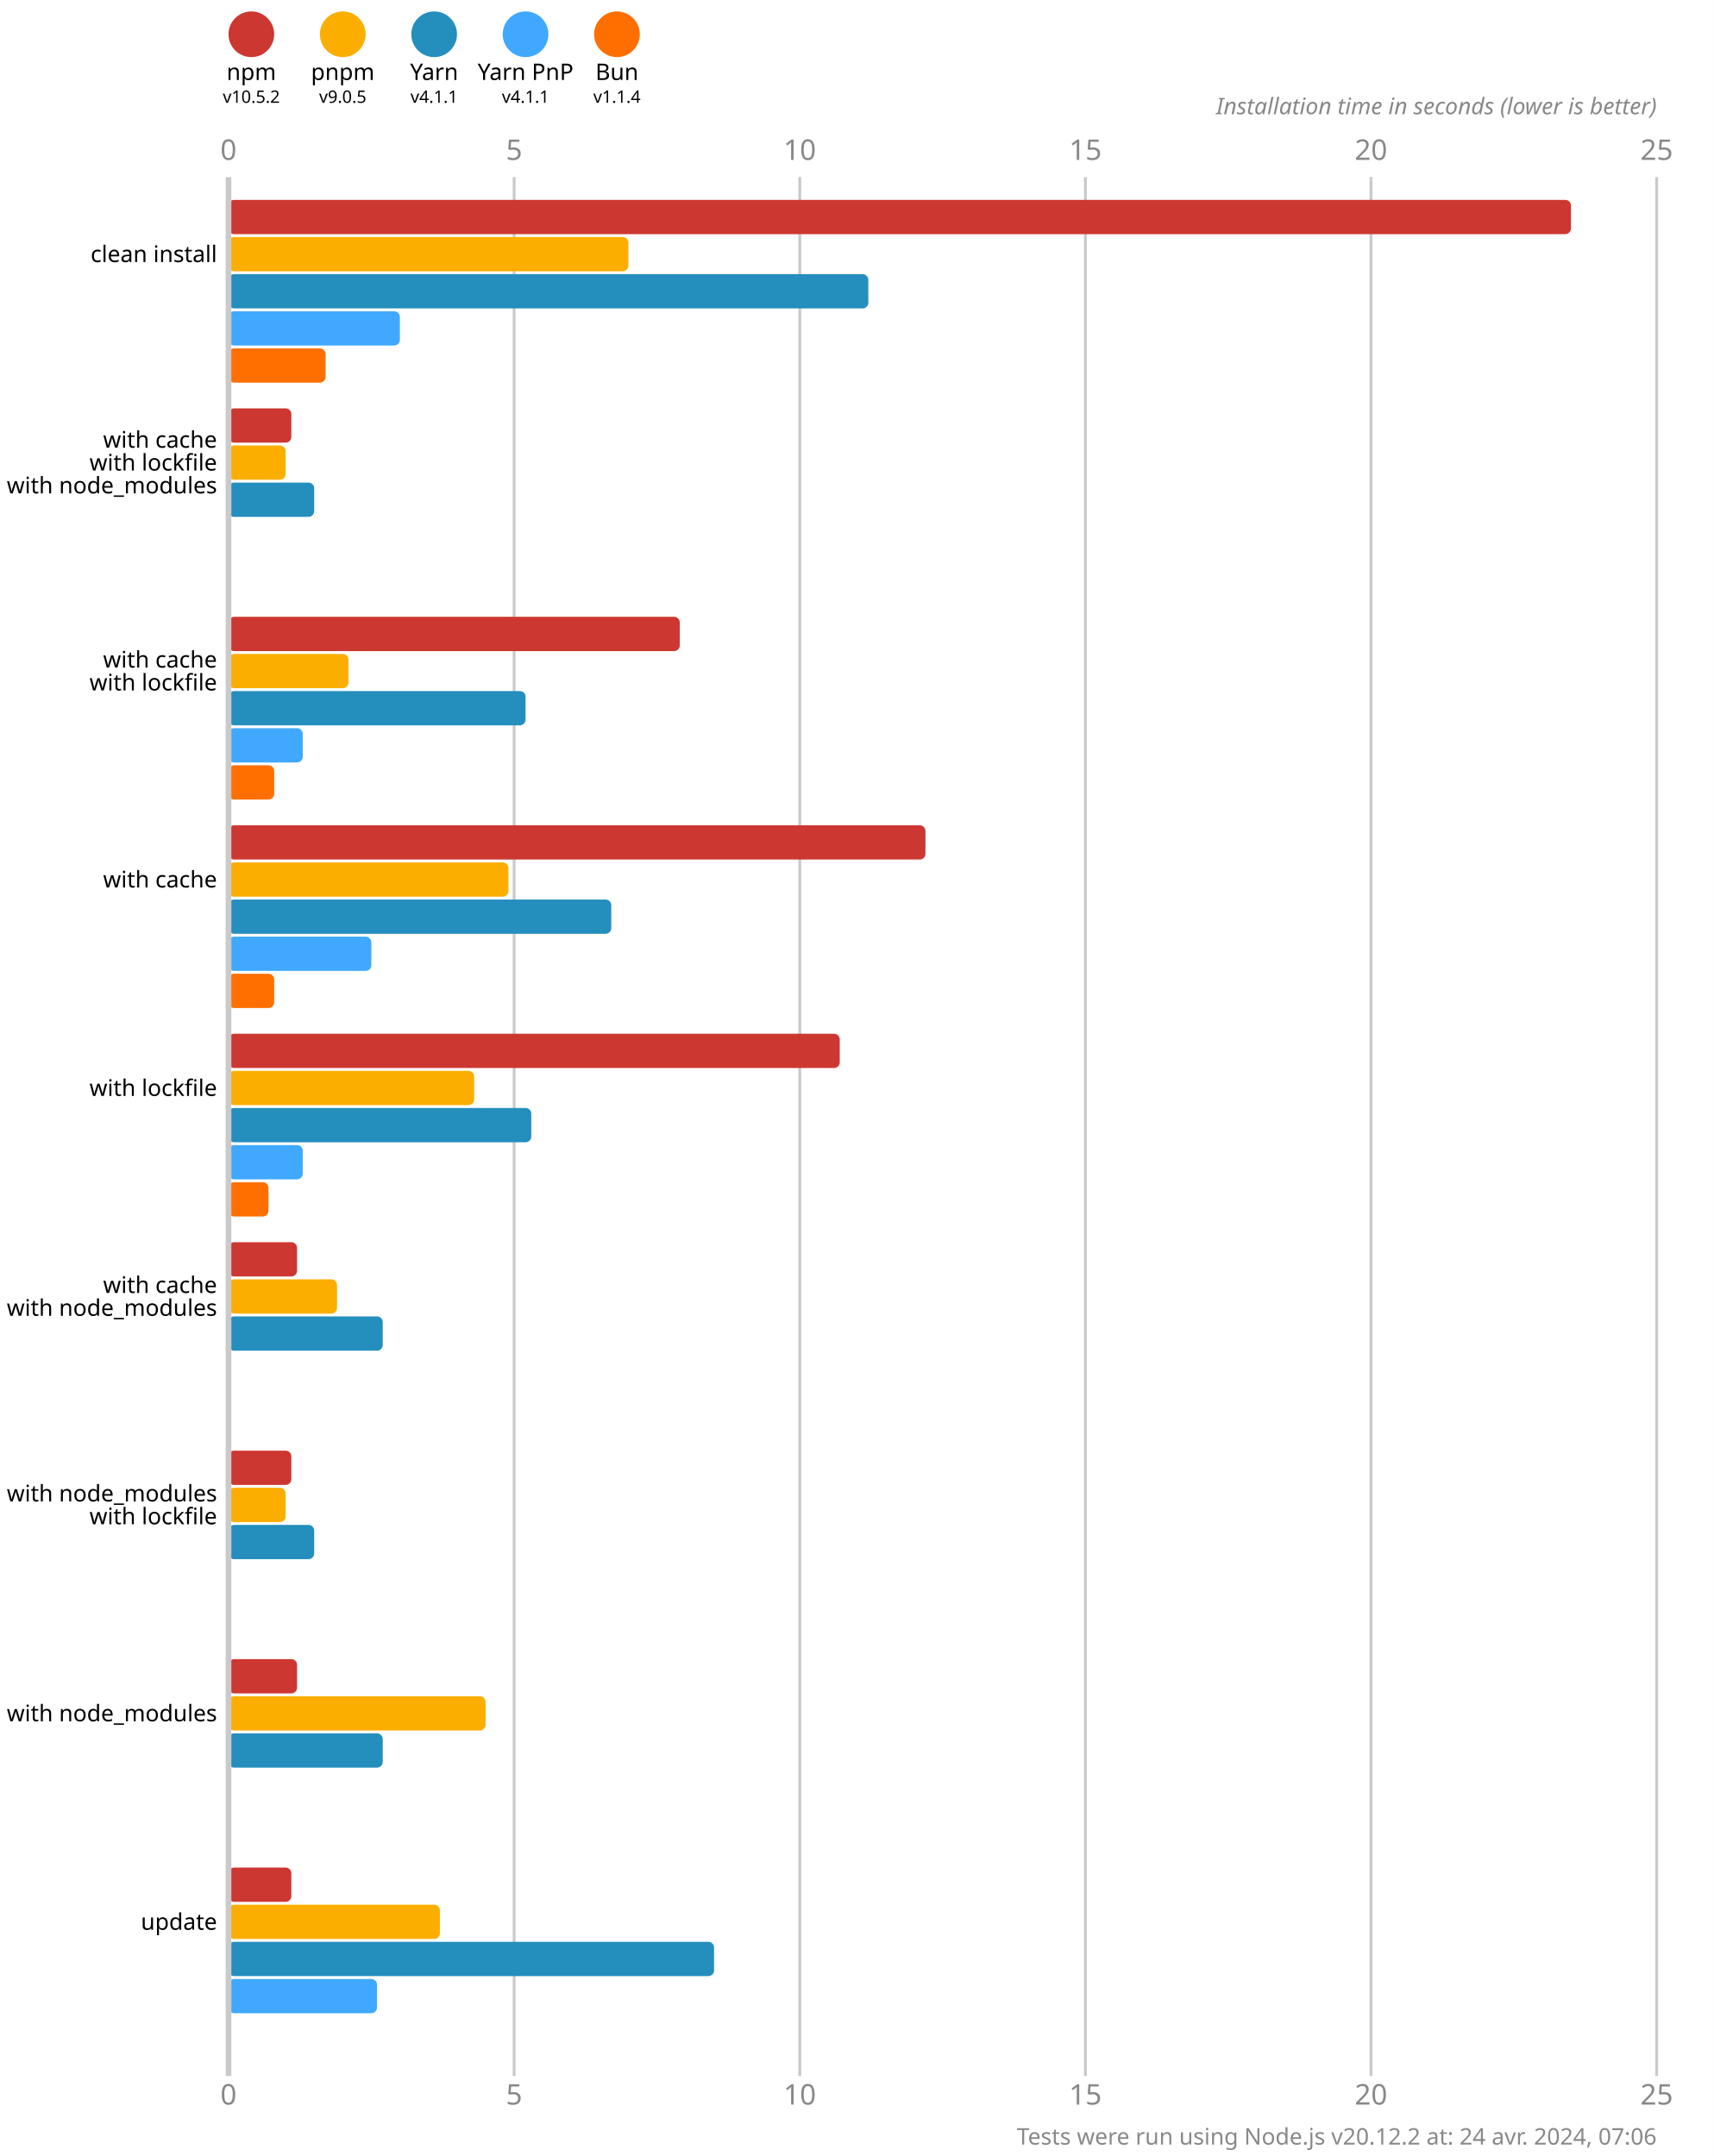
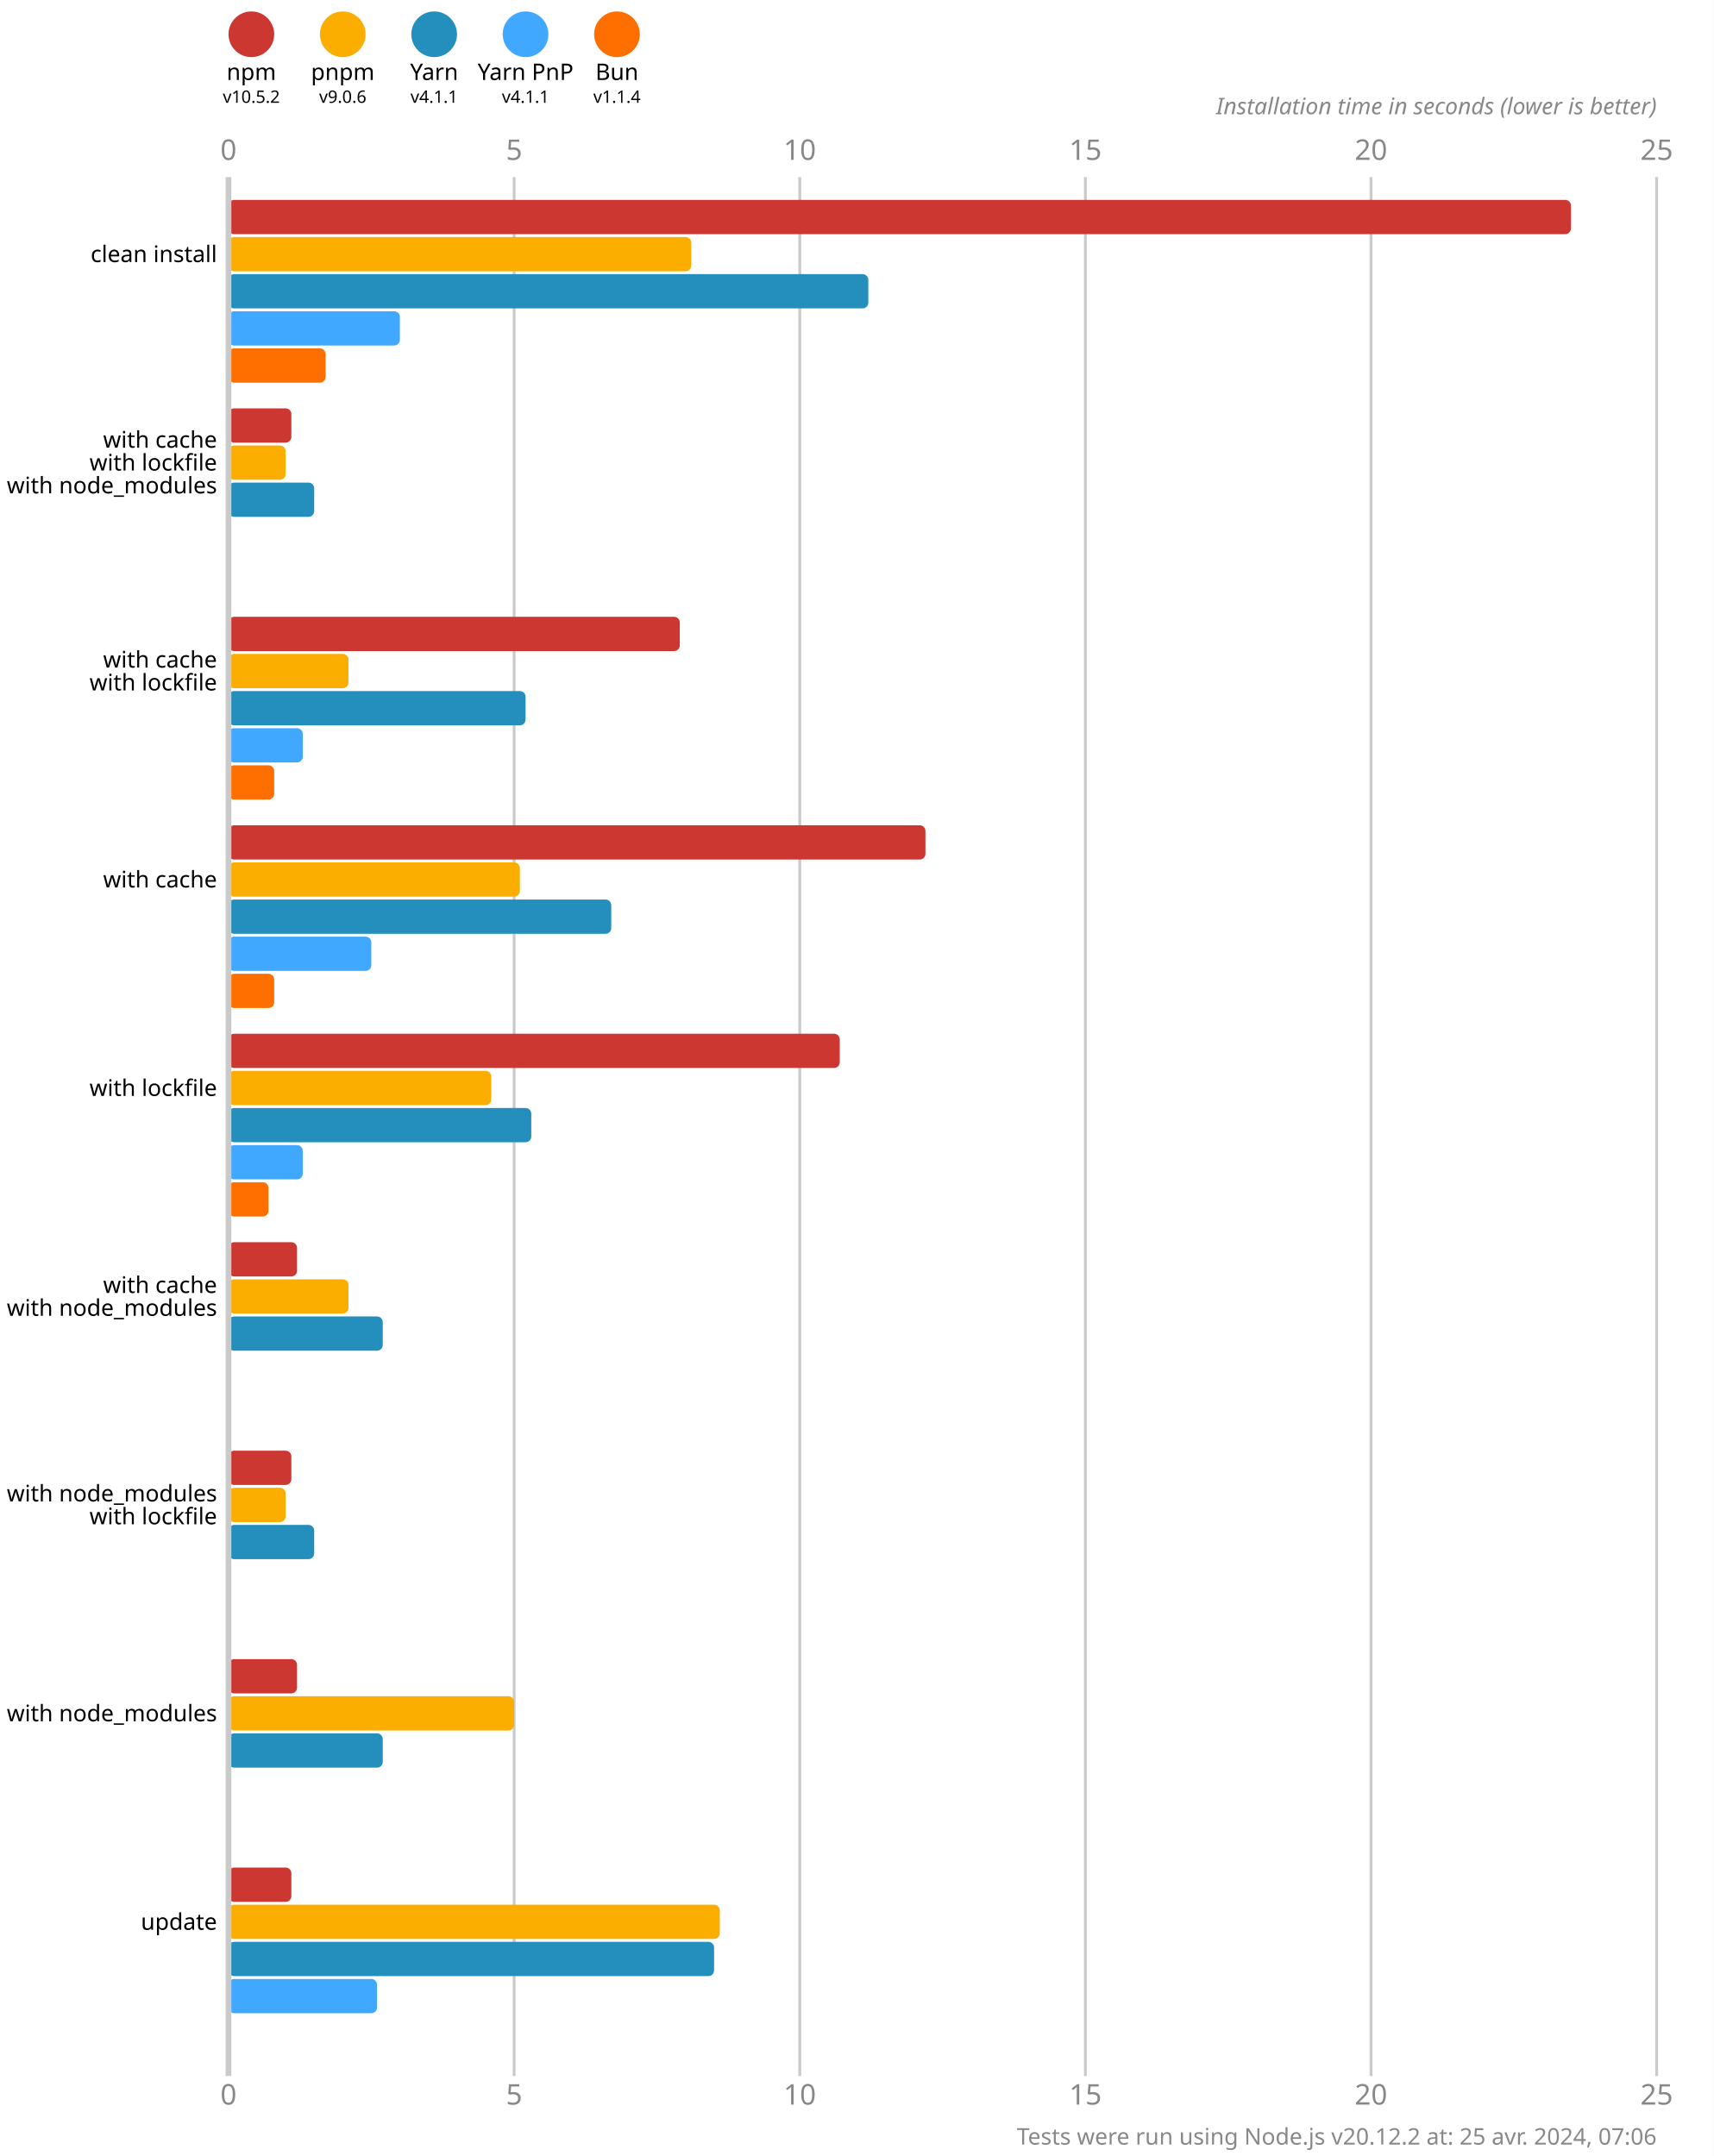
<svg xmlns="http://www.w3.org/2000/svg" version="1.1" viewBox="0 0 300 377.5">
  <style>
    .font { font-family: sans-serif; }
    .s3 { font-size: 3px; }
    .s4 { font-size: 4px; }
    .s5 { font-size: 5px; }
    .line { stroke: #cacaca; }
    .width { stroke-width: 0.5; }
    .text { fill: #888; }
  </style>
  <rect x="0" y="0" width="300" height="377.5" fill="#fff" />
  <circle cx="44" cy="6" r="4" fill="#cd3731" />
  <text x="44" y="14" class="font s4" text-anchor="middle">npm</text>
  <text x="44" y="18" class="font s3" text-anchor="middle">v10.5.2</text>
  <circle cx="60" cy="6" r="4" fill="#fbae00" />
  <text x="60" y="14" class="font s4" text-anchor="middle">pnpm</text>
-   <text x="60" y="18" class="font s3" text-anchor="middle">v9.0.5</text>
+   <text x="60" y="18" class="font s3" text-anchor="middle">v9.0.6</text>
  <circle cx="76" cy="6" r="4" fill="#248ebd" />
  <text x="76" y="14" class="font s4" text-anchor="middle">Yarn</text>
  <text x="76" y="18" class="font s3" text-anchor="middle">v4.1.1</text>
  <circle cx="92" cy="6" r="4" fill="#40a9ff" />
  <text x="92" y="14" class="font s4" text-anchor="middle">Yarn PnP</text>
  <text x="92" y="18" class="font s3" text-anchor="middle">v4.1.1</text>
  <circle cx="108" cy="6" r="4" fill="#ff6f00" />
  <text x="108" y="14" class="font s4" text-anchor="middle">Bun</text>
  <text x="108" y="18" class="font s3" text-anchor="middle">v1.1.4</text>
  <text x="40" y="28" class="font s5 text" text-anchor="middle">0</text>
  <text x="40" y="368.5" class="font s5 text" text-anchor="middle">0</text>
  <line x1="90" y1="31" x2="90" y2="363.5" class="line width" />
  <text x="90" y="28" class="font s5 text" text-anchor="middle">5</text>
  <text x="90" y="368.5" class="font s5 text" text-anchor="middle">5</text>
  <line x1="140" y1="31" x2="140" y2="363.5" class="line width" />
  <text x="140" y="28" class="font s5 text" text-anchor="middle">10</text>
  <text x="140" y="368.5" class="font s5 text" text-anchor="middle">10</text>
  <line x1="190" y1="31" x2="190" y2="363.5" class="line width" />
  <text x="190" y="28" class="font s5 text" text-anchor="middle">15</text>
  <text x="190" y="368.5" class="font s5 text" text-anchor="middle">15</text>
  <line x1="240" y1="31" x2="240" y2="363.5" class="line width" />
  <text x="240" y="28" class="font s5 text" text-anchor="middle">20</text>
  <text x="240" y="368.5" class="font s5 text" text-anchor="middle">20</text>
  <line x1="290" y1="31" x2="290" y2="363.5" class="line width" />
  <text x="290" y="28" class="font s5 text" text-anchor="middle">25</text>
  <text x="290" y="368.5" class="font s5 text" text-anchor="middle">25</text>
  <text x="290" y="20" class="font s4 text" font-style="italic" text-anchor="end">Installation time in seconds (lower is better)</text>
  <rect x="40" y="35" width="235" height="6" fill="#cd3731" rx="1" ry="1" />
-   <rect x="40" y="41.5" width="70" height="6" fill="#fbae00" rx="1" ry="1" />
+   <rect x="40" y="41.5" width="81" height="6" fill="#fbae00" rx="1" ry="1" />
  <rect x="40" y="48" width="112" height="6" fill="#248ebd" rx="1" ry="1" />
  <rect x="40" y="54.5" width="30" height="6" fill="#40a9ff" rx="1" ry="1" />
  <rect x="40" y="61" width="17" height="6" fill="#ff6f00" rx="1" ry="1" />
  <rect x="40" y="71.5" width="11" height="6" fill="#cd3731" rx="1" ry="1" />
  <rect x="40" y="78" width="10" height="6" fill="#fbae00" rx="1" ry="1" />
  <rect x="40" y="84.5" width="15" height="6" fill="#248ebd" rx="1" ry="1" />
  <rect x="40" y="91" width="0" height="6" fill="#40a9ff" rx="1" ry="1" />
  <rect x="40" y="97.5" width="0" height="6" fill="#ff6f00" rx="1" ry="1" />
  <rect x="40" y="108" width="79" height="6" fill="#cd3731" rx="1" ry="1" />
  <rect x="40" y="114.5" width="21" height="6" fill="#fbae00" rx="1" ry="1" />
  <rect x="40" y="121" width="52" height="6" fill="#248ebd" rx="1" ry="1" />
  <rect x="40" y="127.5" width="13" height="6" fill="#40a9ff" rx="1" ry="1" />
  <rect x="40" y="134" width="8" height="6" fill="#ff6f00" rx="1" ry="1" />
  <rect x="40" y="144.5" width="122" height="6" fill="#cd3731" rx="1" ry="1" />
-   <rect x="40" y="151" width="49" height="6" fill="#fbae00" rx="1" ry="1" />
+   <rect x="40" y="151" width="51" height="6" fill="#fbae00" rx="1" ry="1" />
  <rect x="40" y="157.5" width="67" height="6" fill="#248ebd" rx="1" ry="1" />
  <rect x="40" y="164" width="25" height="6" fill="#40a9ff" rx="1" ry="1" />
  <rect x="40" y="170.5" width="8" height="6" fill="#ff6f00" rx="1" ry="1" />
  <rect x="40" y="181" width="107" height="6" fill="#cd3731" rx="1" ry="1" />
-   <rect x="40" y="187.5" width="43" height="6" fill="#fbae00" rx="1" ry="1" />
+   <rect x="40" y="187.5" width="46" height="6" fill="#fbae00" rx="1" ry="1" />
  <rect x="40" y="194" width="53" height="6" fill="#248ebd" rx="1" ry="1" />
  <rect x="40" y="200.5" width="13" height="6" fill="#40a9ff" rx="1" ry="1" />
  <rect x="40" y="207" width="7" height="6" fill="#ff6f00" rx="1" ry="1" />
  <rect x="40" y="217.5" width="12" height="6" fill="#cd3731" rx="1" ry="1" />
-   <rect x="40" y="224" width="19" height="6" fill="#fbae00" rx="1" ry="1" />
+   <rect x="40" y="224" width="21" height="6" fill="#fbae00" rx="1" ry="1" />
  <rect x="40" y="230.5" width="27" height="6" fill="#248ebd" rx="1" ry="1" />
  <rect x="40" y="237" width="0" height="6" fill="#40a9ff" rx="1" ry="1" />
  <rect x="40" y="243.5" width="0" height="6" fill="#ff6f00" rx="1" ry="1" />
  <rect x="40" y="254" width="11" height="6" fill="#cd3731" rx="1" ry="1" />
  <rect x="40" y="260.5" width="10" height="6" fill="#fbae00" rx="1" ry="1" />
  <rect x="40" y="267" width="15" height="6" fill="#248ebd" rx="1" ry="1" />
  <rect x="40" y="273.5" width="0" height="6" fill="#40a9ff" rx="1" ry="1" />
  <rect x="40" y="280" width="0" height="6" fill="#ff6f00" rx="1" ry="1" />
  <rect x="40" y="290.5" width="12" height="6" fill="#cd3731" rx="1" ry="1" />
-   <rect x="40" y="297" width="45" height="6" fill="#fbae00" rx="1" ry="1" />
+   <rect x="40" y="297" width="50" height="6" fill="#fbae00" rx="1" ry="1" />
  <rect x="40" y="303.5" width="27" height="6" fill="#248ebd" rx="1" ry="1" />
  <rect x="40" y="310" width="0" height="6" fill="#40a9ff" rx="1" ry="1" />
  <rect x="40" y="316.5" width="0" height="6" fill="#ff6f00" rx="1" ry="1" />
  <rect x="40" y="327" width="11" height="6" fill="#cd3731" rx="1" ry="1" />
-   <rect x="40" y="333.5" width="37" height="6" fill="#fbae00" rx="1" ry="1" />
+   <rect x="40" y="333.5" width="86" height="6" fill="#fbae00" rx="1" ry="1" />
  <rect x="40" y="340" width="85" height="6" fill="#248ebd" rx="1" ry="1" />
  <rect x="40" y="346.5" width="26" height="6" fill="#40a9ff" rx="1" ry="1" />
  <rect x="40" y="353" width="0" height="6" fill="#ff6f00" rx="1" ry="1" />
  <line x1="40" y1="31" x2="40" y2="363.5" class="line" />
  <text x="38" y="44.5" class="font s4" dominant-baseline="middle" text-anchor="end">clean install</text>
  <text x="38" y="77" class="font s4" dominant-baseline="middle" text-anchor="end">with cache</text>
  <text x="38" y="81" class="font s4" dominant-baseline="middle" text-anchor="end">with lockfile</text>
  <text x="38" y="85" class="font s4" dominant-baseline="middle" text-anchor="end">with node_modules</text>
  <text x="38" y="115.5" class="font s4" dominant-baseline="middle" text-anchor="end">with cache</text>
  <text x="38" y="119.5" class="font s4" dominant-baseline="middle" text-anchor="end">with lockfile</text>
  <text x="38" y="154" class="font s4" dominant-baseline="middle" text-anchor="end">with cache</text>
  <text x="38" y="190.5" class="font s4" dominant-baseline="middle" text-anchor="end">with lockfile</text>
  <text x="38" y="225" class="font s4" dominant-baseline="middle" text-anchor="end">with cache</text>
  <text x="38" y="229" class="font s4" dominant-baseline="middle" text-anchor="end">with node_modules</text>
  <text x="38" y="261.5" class="font s4" dominant-baseline="middle" text-anchor="end">with node_modules</text>
  <text x="38" y="265.5" class="font s4" dominant-baseline="middle" text-anchor="end">with lockfile</text>
  <text x="38" y="300" class="font s4" dominant-baseline="middle" text-anchor="end">with node_modules</text>
  <text x="38" y="336.5" class="font s4" dominant-baseline="middle" text-anchor="end">update</text>
-   <text x="290" y="375.5" class="font s4 text" text-anchor="end">Tests were run using Node.js v20.12.2 at: 24 avr. 2024, 07:06</text>
+   <text x="290" y="375.5" class="font s4 text" text-anchor="end">Tests were run using Node.js v20.12.2 at: 25 avr. 2024, 07:06</text>
</svg>
